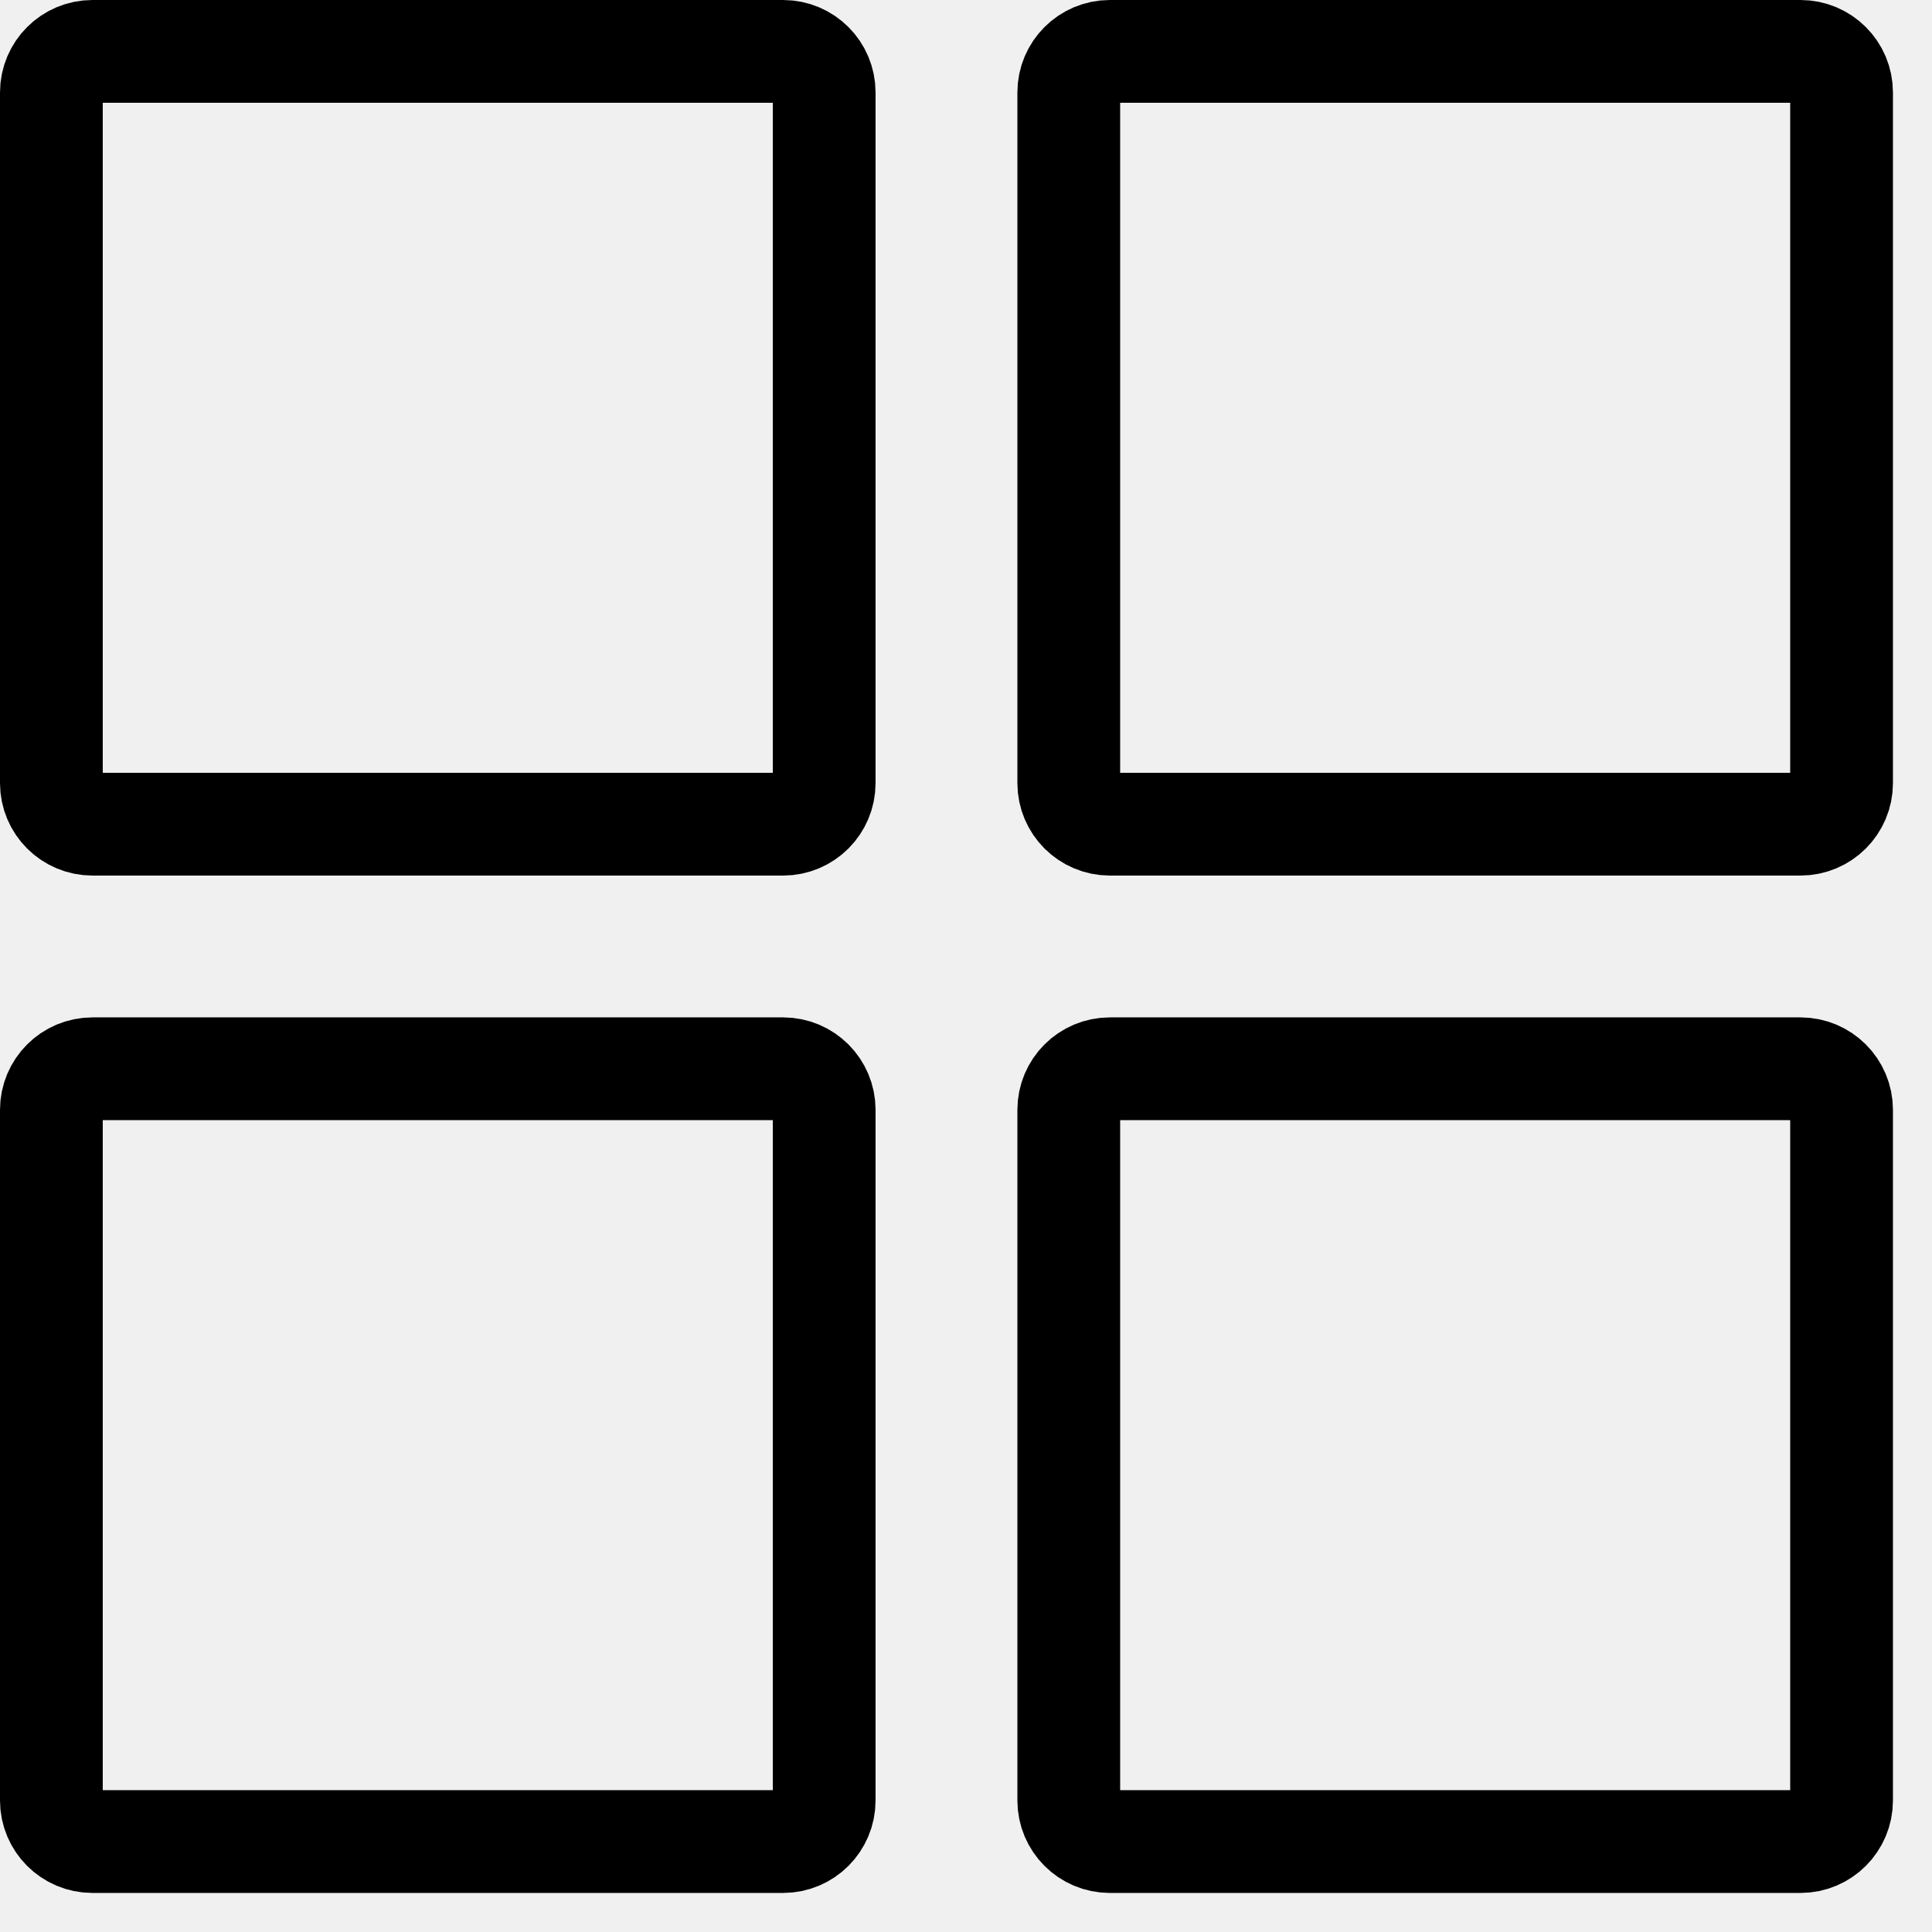
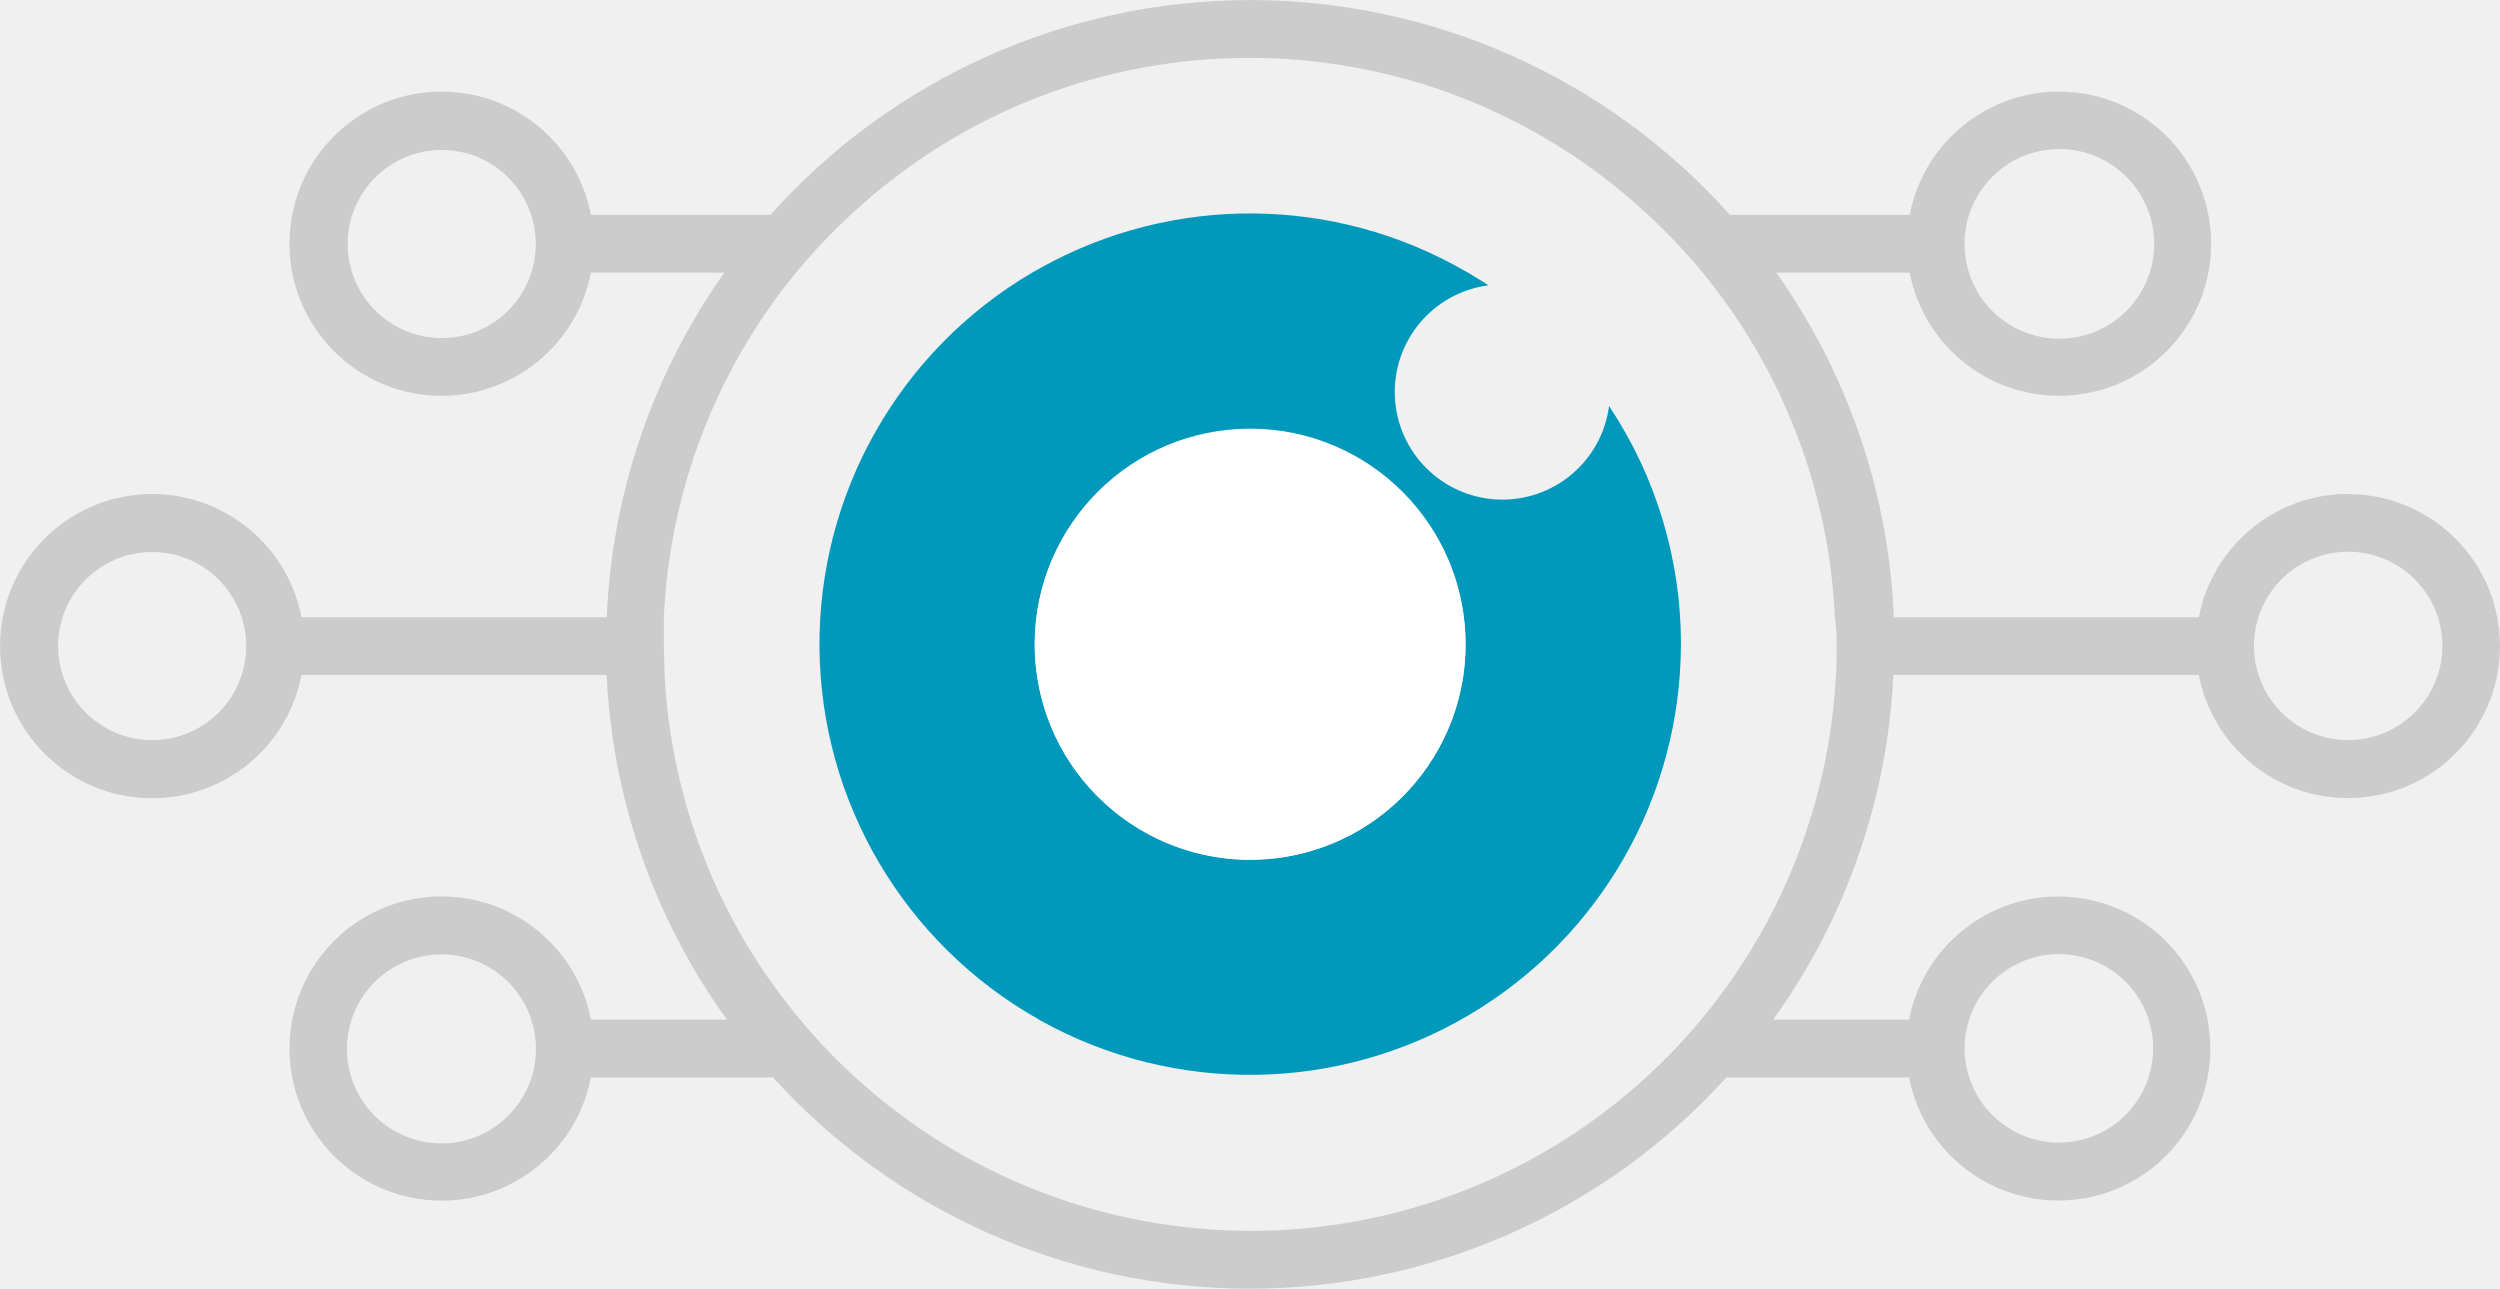
- <svg xmlns="http://www.w3.org/2000/svg" viewBox="0 0 47 47" aria-labelledby="title" width="1em" height="1em" stroke="currentColor" fill="none" stroke-width="2.5" strokeMiterlimit="10">
-   <rect x="1.25" y="1.25" width="18.8" height="18.8" rx="1" ry="1" />
-   <rect x="26" y="1.25" width="18.8" height="18.8" rx="1" ry="1" />
-   <rect x="1.25" y="26" width="18.8" height="18.8" rx="1" ry="1" />
-   <rect x="26" y="26" width="18.8" height="18.8" rx="1" ry="1" />
+ <svg xmlns="http://www.w3.org/2000/svg" id="svg92" version="1.1" viewBox="0 0 45.001 23.196" height="23.196mm" width="45.001mm">
+   <defs id="defs86" />
+   <g transform="translate(-49.315,-12.59227)" id="layer1">
+     <path style="fill:#cccccc;stroke-width:0.265" class="cls-1" d="m 91.583,21.483 a 2.738,2.738 0 0 0 -2.688,2.22 h -5.49 a 11.546,11.546 0 0 0 -2.117,-6.204 h 2.402 a 2.738,2.738 0 1 0 0,-1.04 h -3.236 a 11.576,11.576 0 0 0 -17.269,0 h -3.233 a 2.738,2.738 0 1 0 0,1.04 h 2.402 a 11.57,11.57 0 0 0 -2.117,6.204 h -5.495 a 2.738,2.738 0 1 0 0,1.04 h 5.493 a 11.528,11.528 0 0 0 2.164,6.202 h -2.447 a 2.738,2.738 0 1 0 0,1.042 h 3.278 a 11.583,11.583 0 0 0 17.161,0 h 3.289 a 2.736,2.736 0 1 0 0,-1.042 H 81.232 a 11.528,11.528 0 0 0 2.164,-6.202 h 5.498 a 2.736,2.736 0 1 0 2.686,-3.257 z m -6.906,-4.498 a 1.707,1.707 0 1 1 0.085,0.529 1.693,1.693 0 0 1 -0.085,-0.537 z m -29.104,0 a 1.693,1.693 0 1 1 1.693,1.693 1.696,1.696 0 0 1 -1.693,-1.701 z m 3.389,14.486 a 1.701,1.701 0 1 1 -0.085,-0.529 1.72,1.72 0 0 1 0.085,0.521 z m 25.715,0 a 1.72,1.72 0 0 1 0.085,-0.529 1.696,1.696 0 1 1 0,1.042 1.619,1.619 0 0 1 -0.085,-0.521 z m 6.906,-5.556 a 1.696,1.696 0 1 1 1.696,-1.683 1.699,1.699 0 0 1 -1.696,1.683 z m -9.207,-1.725 c 0,0.185 0,0.368 -0.013,0.55 a 10.549,10.549 0 0 1 -17.653,7.244 10.292,10.292 0 0 1 -0.995,-1.042 10.507,10.507 0 0 1 -2.437,-6.202 c 0,-0.183 -0.013,-0.365 -0.013,-0.55 0,-0.185 0,-0.328 0,-0.489 a 10.525,10.525 0 0 1 2.381,-6.204 10.742,10.742 0 0 1 0.984,-1.04 10.528,10.528 0 0 1 14.348,0 10.742,10.742 0 0 1 0.984,1.04 10.525,10.525 0 0 1 2.381,6.204 c 0.026,0.161 0.032,0.325 0.032,0.489 z m -32.015,0.029 a 1.693,1.693 0 1 1 1.696,1.696 1.696,1.696 0 0 1 -1.696,-1.683 z" id="path16" />
+     <path style="fill:#0099bc;stroke-width:0.265" class="cls-2" d="M 79.573,24.19 A 7.721,7.721 0 0 0 78.279,19.901 1.937,1.937 0 1 1 76.107,17.728 c -0.122,-0.082 -0.249,-0.156 -0.376,-0.233 l -0.048,-0.026 a 7.742,7.742 0 0 0 -7.62,-0.064 l -0.161,0.09 a 7.755,7.755 0 0 0 0.108,13.446 l 0.053,0.032 a 7.758,7.758 0 0 0 11.509,-6.784 z m -7.755,3.876 a 3.879,3.879 0 1 1 3.879,-3.876 3.876,3.876 0 0 1 -3.879,3.876 z" id="path18" />
+     <circle style="fill:#ffffff;stroke-width:0.265" class="cls-1" cx="64.34" cy="40.044" r="3.876" transform="rotate(-13.28)" id="circle20" />
+   </g>
</svg>
